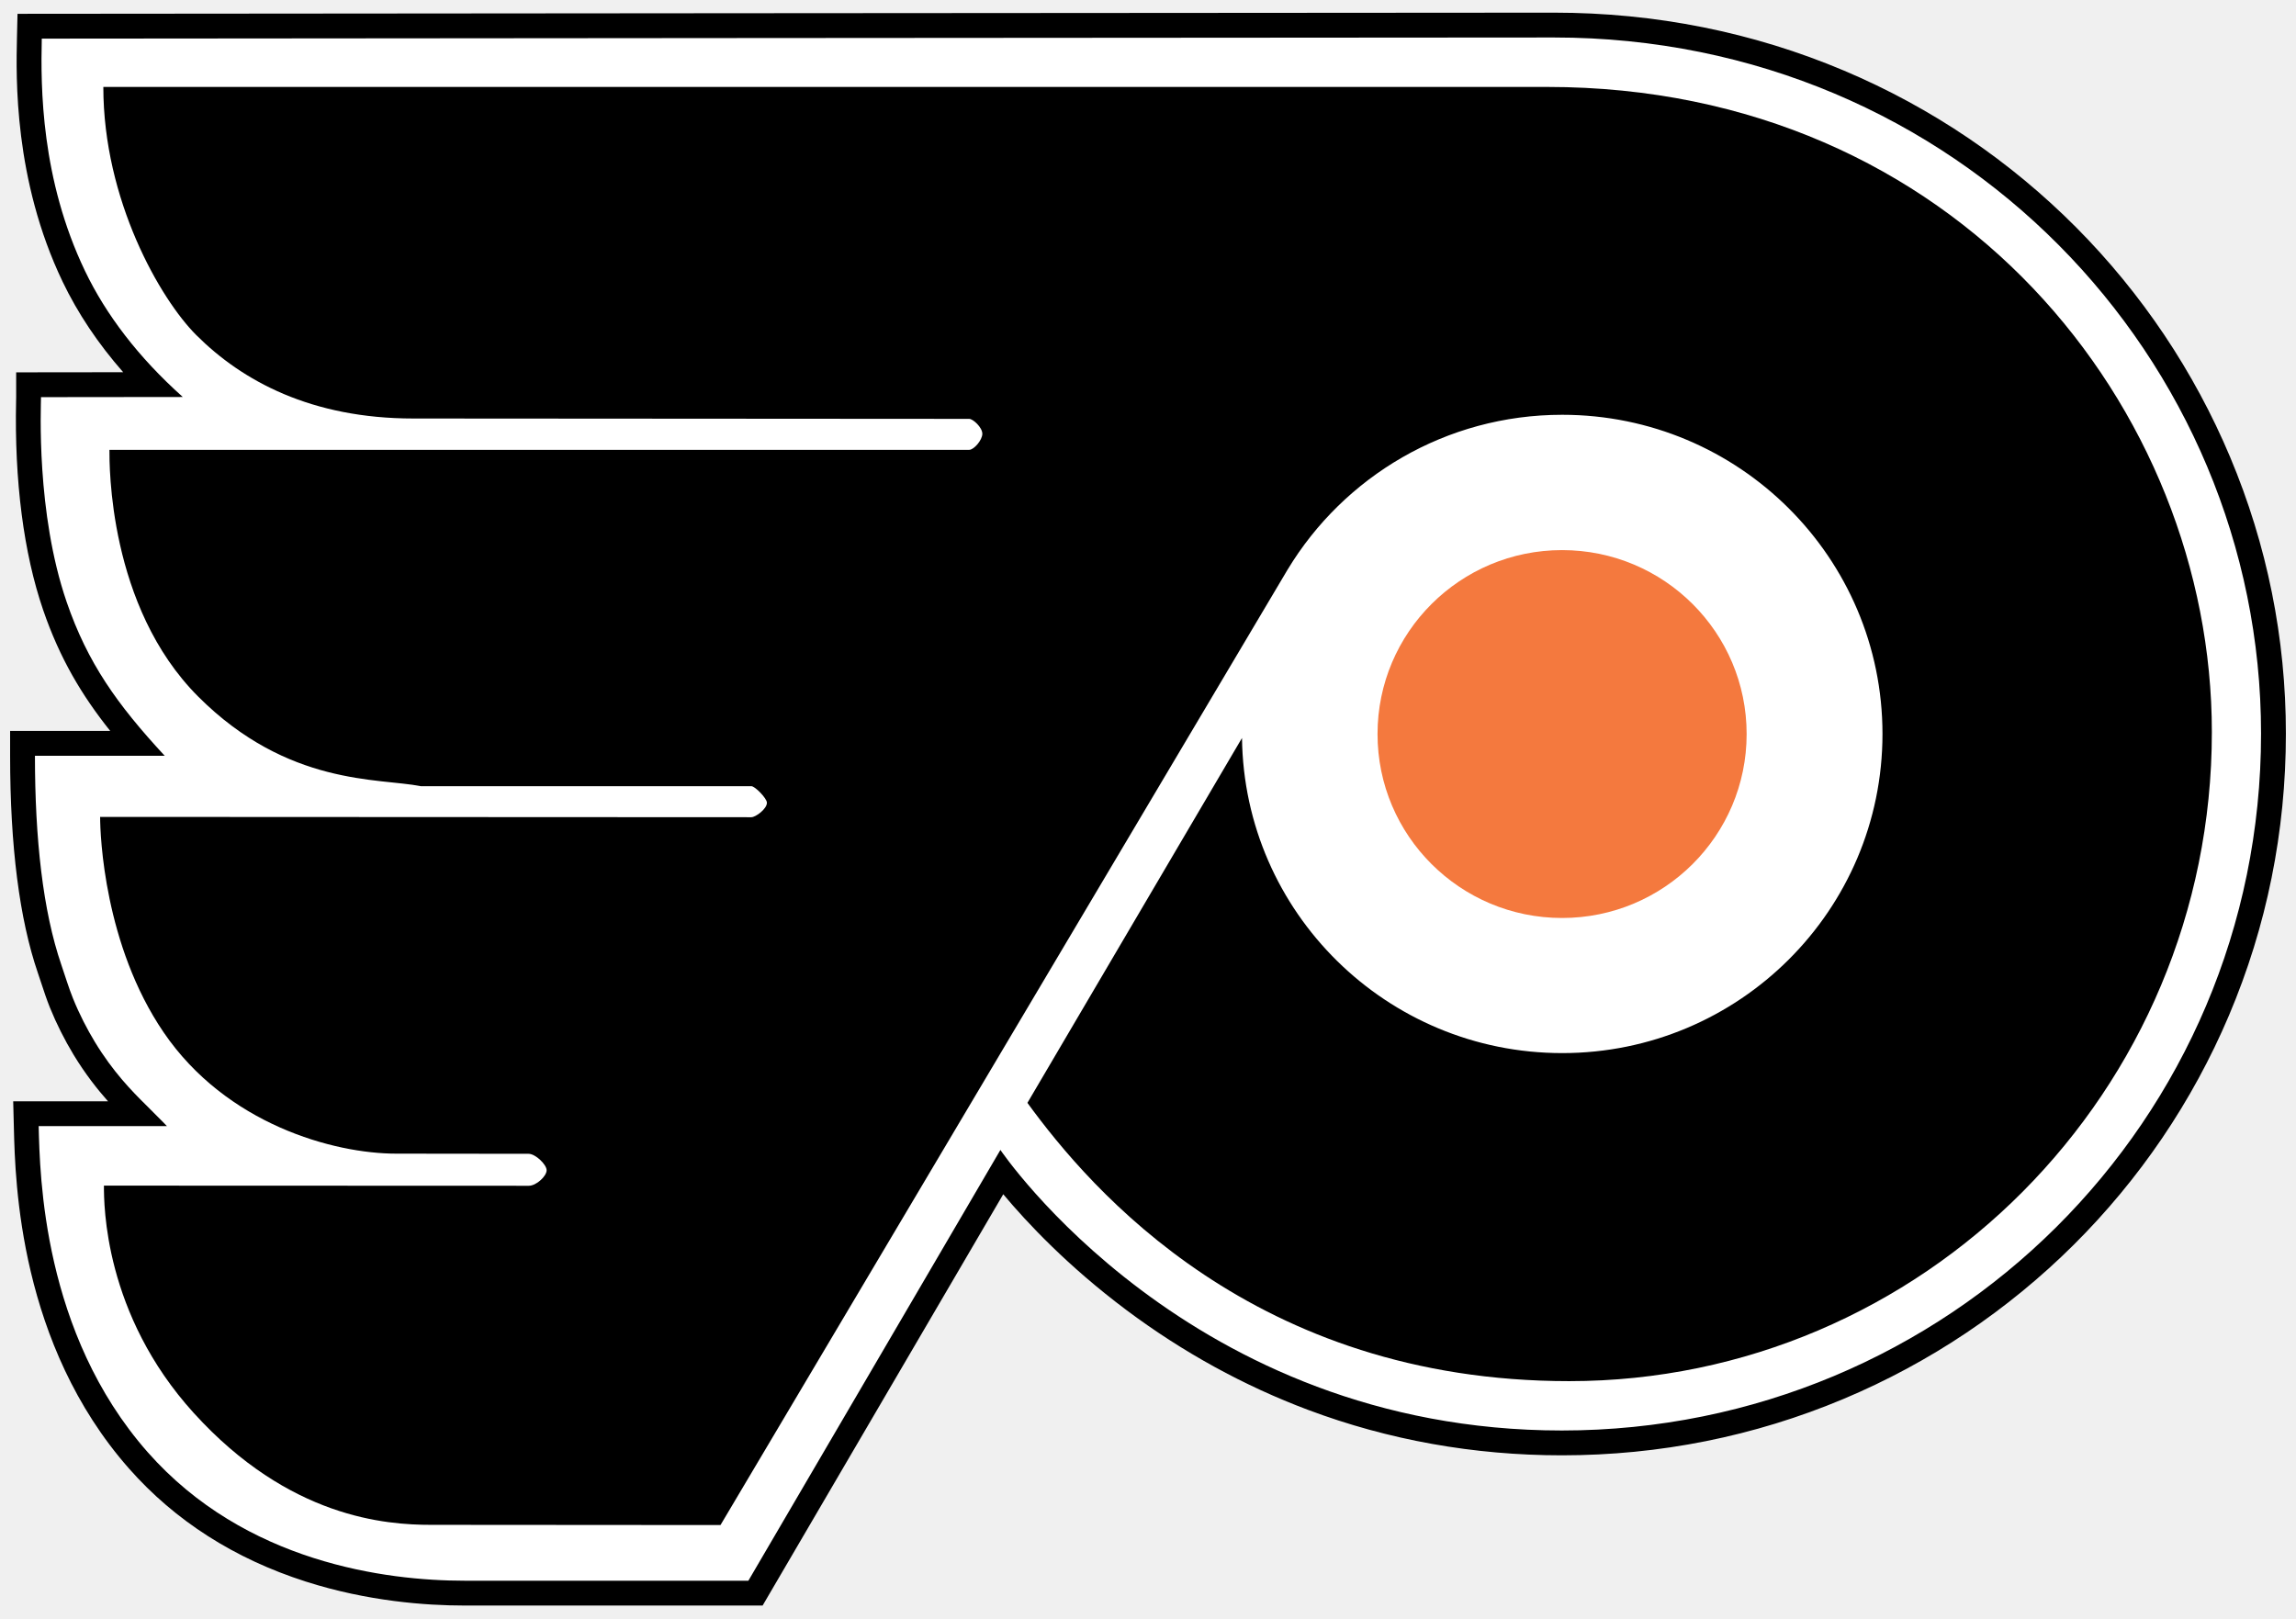
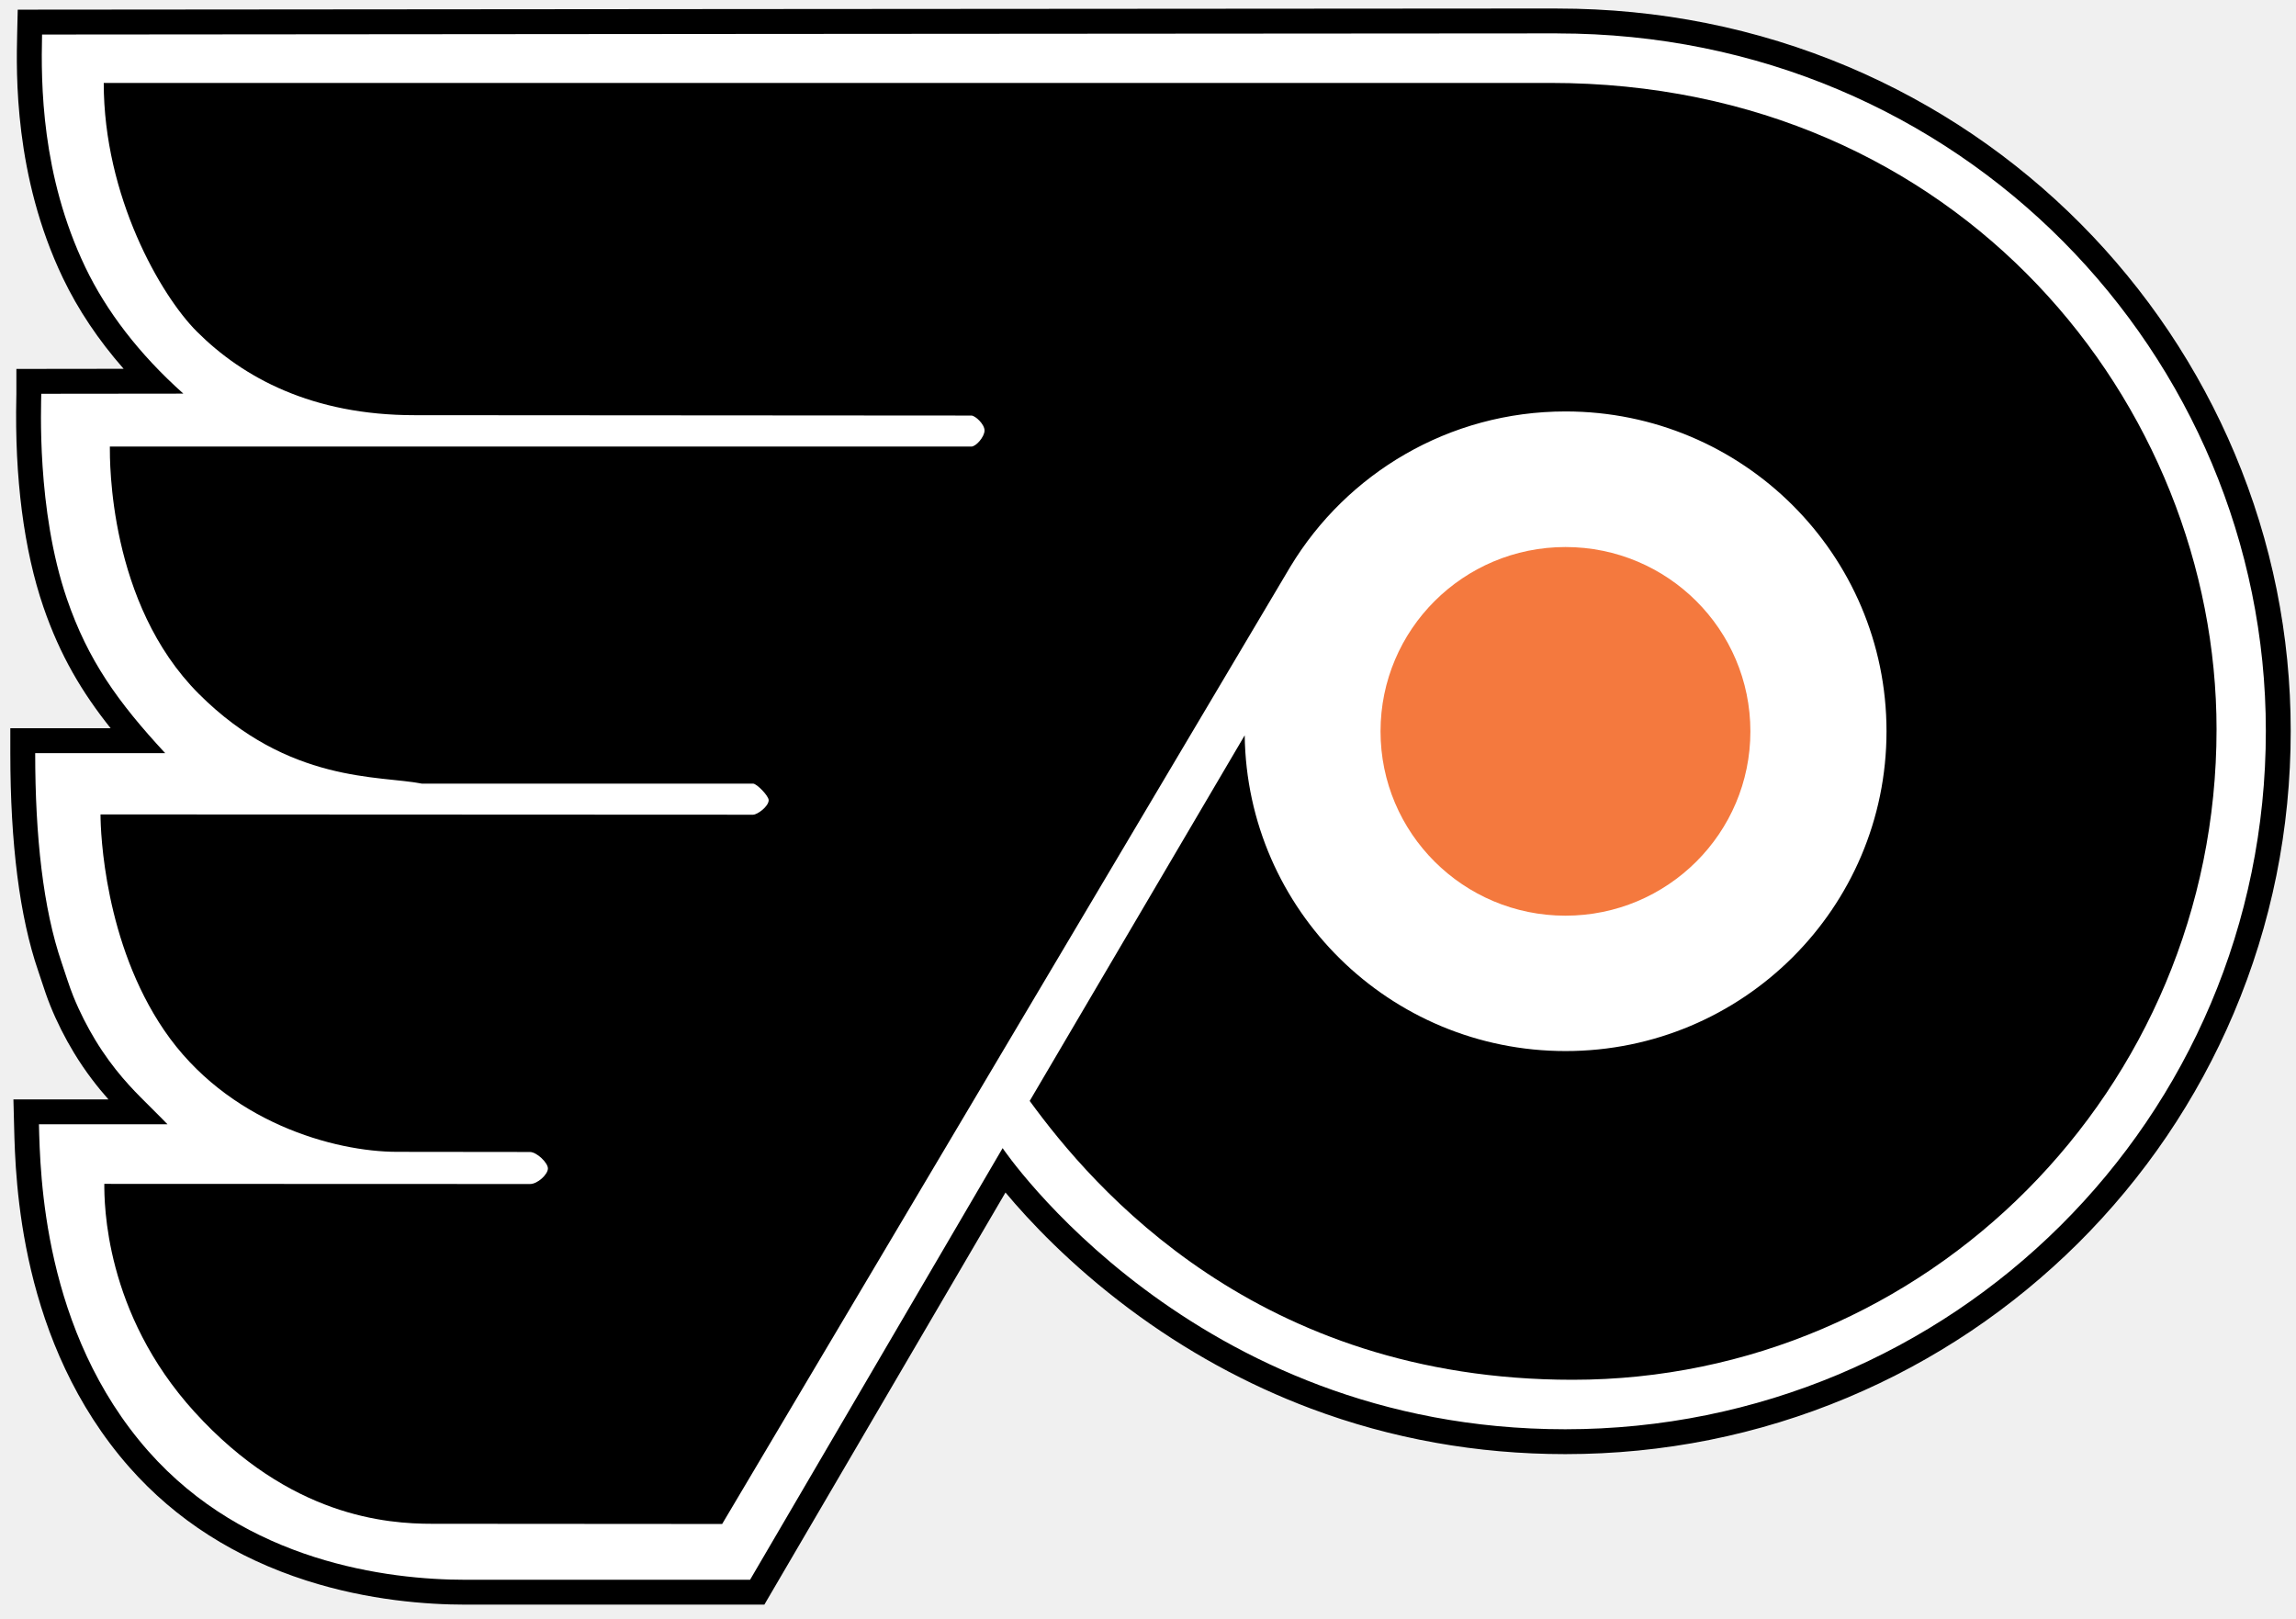
- <svg xmlns="http://www.w3.org/2000/svg" id="svg2" width="227" height="160" xml:space="preserve" version="1.0">
-   <defs id="defs5">
-     <clipPath clipPathUnits="userSpaceOnUse" id="clipPath17">
-       <path d="M 0,2000 L 2000,2000 L 2000,0 L 0,0 L 0,2000 z" id="path19" />
+ <svg xmlns="http://www.w3.org/2000/svg" width="227" height="160" version="1">
+   <defs>
+     <clipPath id="a">
+       <path d="M0 2000h2000V0H0v2000z" />
    </clipPath>
  </defs>
-   <g id="g11" transform="matrix(1.25,0,0,-1.25,0,2500)">
-     <g id="g13" transform="matrix(9.8199673e-2,0,0,9.8199673e-2,-7.399673,1837.8)">
-       <g id="g15" clip-path="url(#clipPath17)">
-         <g id="g21" transform="translate(683.8613,368.459)">
-           <path d="M 0,0 L -5.736,0 L -234.485,0 C -297.327,0 -414.999,13.885 -497.028,106.883 C -583.044,204.398 -586.261,332.305 -587.319,374.334 L -587.358,375.912 L -587.619,386.166 L -577.361,386.166 L -498.041,386.166 C -498.159,386.283 -498.276,386.4 -498.396,386.518 C -511.166,399.154 -526.019,414.66 -540.662,438.816 C -547.687,450.402 -554.017,463.002 -558.967,475.255 C -561.525,481.586 -563.56,487.771 -565.713,494.32 C -566.636,497.125 -567.573,499.975 -568.569,502.881 C -583.031,545.047 -590.361,602.787 -590.361,674.5 L -590.361,684.499 L -580.362,684.499 L -498.324,684.499 C -527.204,717.657 -548.764,749.927 -564.32,795.253 C -579.615,839.817 -586.953,896.952 -585.542,960.479 C -585.512,961.833 -585.486,962.809 -585.486,963.374 L -585.486,973.364 L -575.499,973.373 L -486.314,973.472 C -513.273,1000.704 -534.325,1029.954 -549.045,1060.68 C -587.438,1140.802 -585.564,1221.876 -584.859,1252.397 L -584.634,1262.158 L -574.871,1262.165 C -564.121,1262.174 501.771,1263.082 643.14,1263.082 C 800.819,1263.082 947.688,1202.68 1056.688,1093.002 C 1108.937,1040.43 1149.924,979.272 1178.515,911.226 C 1207.793,841.538 1222.639,767.893 1222.639,692.333 C 1222.639,614.797 1207.474,539.716 1177.564,469.178 C 1148.698,401.102 1107.351,340.027 1054.674,287.648 C 1002.069,235.342 940.77,194.293 872.474,165.641 C 801.876,136.02 726.848,121 649.474,121 C 579.783,121 512.211,133.096 448.635,156.949 C 397.787,176.027 349.389,202.621 304.784,235.992 C 249.231,277.555 213.865,318.758 198.23,338.85 L 2.896,4.951 L 0,0 z" style="fill:#ffffff;fill-opacity:1;fill-rule:nonzero;stroke:none" id="path23" />
-         </g>
-         <g id="g25" transform="translate(1327.001,1641.542)">
-           <path d="M 0,0 C -141.373,0 -1207.268,-0.907 -1218.018,-0.916 L -1237.544,-0.933 L -1237.996,-20.454 C -1238.717,-51.629 -1240.631,-134.438 -1201.204,-216.725 C -1189.029,-242.134 -1172.696,-266.534 -1152.428,-289.635 L -1218.648,-289.708 L -1238.626,-289.729 L -1238.626,-309.708 C -1238.626,-310.094 -1238.652,-311.257 -1238.677,-312.383 C -1240.115,-377.075 -1232.591,-435.408 -1216.918,-481.076 C -1203.452,-520.313 -1185.708,-549.972 -1162.863,-578.583 L -1223.501,-578.583 L -1243.501,-578.583 L -1243.501,-598.583 C -1243.501,-671.401 -1235.987,-730.233 -1221.17,-773.446 C -1220.201,-776.27 -1219.263,-779.124 -1218.355,-781.881 C -1216.245,-788.297 -1214.062,-794.932 -1211.378,-801.575 C -1206.234,-814.308 -1199.655,-827.405 -1192.354,-839.45 C -1182.933,-854.993 -1173.105,-867.387 -1164.634,-876.917 L -1220.501,-876.917 L -1241.018,-876.917 L -1240.494,-897.426 L -1240.454,-899 C -1239.374,-941.93 -1236.086,-1072.571 -1147.667,-1172.815 C -1110.628,-1214.803 -1062.761,-1245.405 -1005.394,-1263.764 C -955.501,-1279.731 -908.375,-1283.083 -877.626,-1283.083 L -648.876,-1283.083 L -637.405,-1283.083 L -631.613,-1273.182 L -443.584,-951.774 C -424.705,-974.391 -391.677,-1009.688 -344.347,-1045.098 C -298.983,-1079.036 -249.752,-1106.086 -198.02,-1125.495 C -133.315,-1149.774 -64.561,-1162.083 6.333,-1162.083 C 85.043,-1162.083 161.373,-1146.801 233.202,-1116.665 C 267.77,-1102.161 301.1,-1084.206 332.266,-1063.297 C 363.158,-1042.571 392.199,-1018.76 418.584,-992.526 C 444.988,-966.27 468.956,-937.366 489.82,-906.612 C 510.901,-875.54 529.005,-842.297 543.63,-807.809 C 574.066,-736.03 589.499,-659.635 589.499,-580.75 C 589.499,-503.854 574.39,-428.904 544.593,-357.984 C 530.165,-323.646 512.299,-290.503 491.489,-259.475 C 470.75,-228.551 446.912,-199.467 420.64,-173.031 C 394.198,-146.425 365.061,-122.272 334.037,-101.244 C 302.528,-79.887 268.765,-61.544 233.684,-46.726 C 160.279,-15.721 81.657,0 0,0 M 0,-20 C 324.545,-20 569.499,-278.761 569.499,-580.75 C 569.499,-892.555 317.176,-1142.083 6.333,-1142.083 C -293.919,-1142.083 -445.876,-916.083 -445.876,-916.083 L -648.876,-1263.083 L -877.626,-1263.083 C -940.548,-1263.083 -1054.147,-1248.602 -1132.667,-1159.584 C -1217.382,-1063.542 -1219.499,-936.143 -1220.501,-896.917 L -1117.167,-896.917 C -1117.167,-896.917 -1122.708,-891.127 -1134.501,-879.458 C -1145.322,-868.75 -1160.597,-853.258 -1175.251,-829.083 C -1181.442,-818.87 -1187.691,-806.813 -1192.834,-794.083 C -1196.366,-785.342 -1198.997,-776.448 -1202.251,-766.958 C -1217.137,-723.547 -1223.501,-665.411 -1223.501,-598.583 L -1119.001,-598.583 C -1157.278,-557.279 -1181.129,-523.743 -1198.001,-474.583 C -1222.676,-402.685 -1218.626,-317.708 -1218.626,-309.708 L -1104.417,-309.583 C -1140.203,-277.648 -1166.384,-243.111 -1183.167,-208.083 C -1218.677,-133.973 -1218.906,-60.075 -1218.001,-20.916 C -1218.001,-20.916 -143,-20 0,-20" style="fill:#000000;fill-opacity:1;fill-rule:nonzero;stroke:none" id="path27" />
-         </g>
-         <g id="g29" transform="translate(1321.625,1581.707)">
-           <path d="M 0,0 C -133.518,0 -1163.042,-0.02 -1163.042,-0.02 C -1163.042,-91.254 -1117.186,-170.875 -1088.25,-199.811 C -1051.114,-236.947 -995.431,-267.082 -913.292,-267.082 C -913.292,-267.082 -467.313,-267.374 -465.625,-267.374 C -462.563,-267.374 -455.063,-274.249 -455.063,-279.374 C -455.063,-284.499 -461.875,-292.311 -465.625,-292.311 L -1158.125,-292.311 C -1158.125,-303.604 -1159.281,-418.426 -1086.625,-491.082 C -1014.351,-563.356 -940.953,-556.521 -907.375,-563.249 L -641.125,-563.249 C -638.125,-563.249 -628.565,-573.083 -628.565,-576.592 C -628.565,-581.583 -637.625,-588.248 -641.125,-588.248 L -1165.625,-587.998 C -1165.625,-603.105 -1162.305,-691.357 -1114.5,-761.498 C -1064.003,-835.588 -977.5,-859.248 -927.125,-859.248 C -927.125,-859.248 -826,-859.373 -820.5,-859.373 C -815,-859.373 -806,-867.998 -806,-872.623 C -806,-877.373 -814.25,-885.123 -820.375,-885.123 C -826.5,-885.123 -1162.563,-884.998 -1162.563,-884.998 C -1162.563,-900.203 -1162.607,-988.465 -1090.125,-1068.248 C -1013.312,-1152.803 -935.259,-1158.248 -899.125,-1158.248 L -665.958,-1158.416 L -209.074,-388.618 L -209.074,-388.636 C -163.93,-314.001 -81.818,-264.082 12,-264.082 C 154.467,-264.082 269.958,-379.182 269.958,-521.166 C 269.958,-663.148 154.467,-778.249 12,-778.249 C -129.371,-778.249 -244.158,-664.908 -245.916,-524.433 L -418.747,-818.34 C -367.614,-888.504 -235.86,-1042.498 17.625,-1042.498 C 301.742,-1042.498 535.25,-809.652 535.25,-519.624 C 535.25,-259.197 329.556,0 0,0" style="fill:#000000;fill-opacity:1;fill-rule:nonzero;stroke:none" id="path31" />
-         </g>
-         <g id="g33" transform="translate(1482.167,1060.458)">
-           <path d="M 0,0 C 0,-81.83 -66.551,-148.167 -148.646,-148.167 C -230.741,-148.167 -297.292,-81.83 -297.292,0 C -297.292,81.83 -230.741,148.167 -148.646,148.167 C -66.551,148.167 0,81.83 0,0" style="fill:#f4793e;fill-opacity:1;fill-rule:nonzero;stroke:none" id="path35" />
-         </g>
-       </g>
-     </g>
+   <g clip-path="url(#a)">
+     <path d="M74.865 157.43H46.022c-7.73 0-22.203-1.708-32.292-13.147C3.15 132.29 2.756 116.556 2.626 111.387l-.005-.194-.032-1.26h11.018l-.044-.045c-1.57-1.554-3.397-3.46-5.198-6.432-.865-1.425-1.643-2.975-2.252-4.482-.315-.78-.565-1.54-.83-2.345-.113-.346-.228-.697-.35-1.054-1.78-5.187-2.68-12.29-2.68-21.11v-1.23H13.57c-3.55-4.078-6.203-8.047-8.116-13.622-1.882-5.48-2.784-12.51-2.61-20.323.003-.165.006-.286.006-.355v-1.23h1.23l10.968-.012c-3.316-3.35-5.905-6.947-7.716-10.727C2.61 17.11 2.842 7.14 2.927 3.386l.028-1.2 1.2-.002c1.323 0 132.428-.113 149.816-.113 19.396 0 37.46 7.43 50.868 20.92 6.426 6.467 11.468 13.99 14.984 22.36 3.602 8.57 5.428 17.63 5.428 26.923 0 9.537-1.866 18.772-5.545 27.448-3.55 8.374-8.636 15.887-15.115 22.33-6.47 6.433-14.01 11.482-22.41 15.006-8.684 3.644-17.913 5.49-27.43 5.49-8.572 0-16.883-1.487-24.703-4.42-6.254-2.347-12.207-5.618-17.694-9.723-6.833-5.112-11.183-10.18-13.106-12.652L75.22 156.82l-.355.61z" fill="#fff" />
+     <path d="M153.97.84C136.583.84 5.478.952 4.156.953L1.753.955l-.056 2.4c-.088 3.835-.324 14.02 4.526 24.142 1.497 3.125 3.506 6.127 6 8.968l-8.146.01-2.457.002v2.457l-.006.33c-.177 7.956.748 15.13 2.676 20.748 1.656 4.826 3.84 8.475 6.65 11.994H1.02v2.46c0 8.956.925 16.193 2.747 21.508.12.347.235.698.346 1.037.26.79.528 1.607.86 2.424.63 1.566 1.44 3.177 2.338 4.658 1.16 1.912 2.37 3.437 3.41 4.61H1.327l.064 2.52.005.195c.133 5.28.537 21.35 11.413 33.68 4.556 5.164 10.443 8.928 17.5 11.186 6.136 1.964 11.933 2.376 15.715 2.376H75.57l.713-1.22L99.41 117.91c2.322 2.782 6.385 7.124 12.206 11.48 5.58 4.173 11.636 7.5 18 9.888 7.957 2.986 16.414 4.5 25.134 4.5 9.68 0 19.07-1.88 27.905-5.586 4.252-1.784 8.35-3.993 12.185-6.564 3.8-2.55 7.37-5.48 10.617-8.705 3.248-3.23 6.196-6.784 8.762-10.567 2.592-3.822 4.82-7.91 6.617-12.152 3.744-8.828 5.642-18.225 5.642-27.928 0-9.458-1.86-18.677-5.524-27.4-1.775-4.224-3.972-8.3-6.532-12.117-2.55-3.803-5.483-7.38-8.714-10.632-3.253-3.273-6.836-6.244-10.652-8.83-3.876-2.627-8.03-4.883-12.344-6.706-9.03-3.813-18.7-5.747-28.743-5.747m0 2.46c39.92 0 70.05 31.828 70.05 68.972 0 38.352-31.036 69.044-69.27 69.044-36.93 0-55.622-27.798-55.622-27.798l-24.97 42.68H46.024c-7.74 0-21.712-1.78-31.37-12.73-10.42-11.812-10.68-27.482-10.804-32.307h12.71s-.682-.71-2.133-2.147c-1.33-1.317-3.21-3.222-5.012-6.196-.76-1.256-1.53-2.74-2.163-4.305-.434-1.075-.758-2.17-1.158-3.336-1.83-5.34-2.614-12.49-2.614-20.71h12.854c-4.708-5.08-7.642-9.206-9.717-15.252C3.582 50.37 4.08 39.918 4.08 38.934l14.048-.015c-4.402-3.93-7.622-8.177-9.687-12.486C4.075 17.32 4.047 8.23 4.158 3.414c0 0 132.225-.114 149.814-.114" />
+     <path d="M153.31 8.2l-143.054.002c0 11.222 5.64 21.016 9.2 24.575 4.567 4.567 11.416 8.274 21.52 8.274l55.062.037c.377 0 1.3.846 1.3 1.476s-.84 1.59-1.3 1.59H10.86c0 1.39-.142 15.513 8.795 24.45 8.89 8.89 17.918 8.05 22.048 8.877h32.75c.368 0 1.544 1.21 1.544 1.64 0 .615-1.115 1.435-1.545 1.435l-64.514-.03c0 1.857.408 12.712 6.29 21.34 6.21 9.112 16.85 12.023 23.046 12.023l13.115.015c.675 0 1.782 1.06 1.782 1.63 0 .584-1.015 1.537-1.768 1.537l-42.09-.015c0 1.87-.005 12.726 8.91 22.54 9.45 10.4 19.05 11.07 23.494 11.07l28.68.02L127.593 56v.002c5.553-9.18 15.652-15.32 27.192-15.32 17.523 0 31.73 14.157 31.73 31.62 0 17.465-14.207 31.623-31.73 31.623-17.39 0-31.507-13.94-31.724-31.22l-21.258 36.15c6.29 8.63 22.495 27.572 53.674 27.572 34.946 0 63.668-28.64 63.668-64.313 0-32.033-25.3-63.914-65.836-63.914" />
+     <path d="M173.057 72.314c0 10.065-8.186 18.225-18.283 18.225-10.098 0-18.284-8.16-18.284-18.226 0-10.065 8.186-18.225 18.284-18.225 10.097 0 18.283 8.16 18.283 18.224" fill="#f4793e" />
  </g>
</svg>
